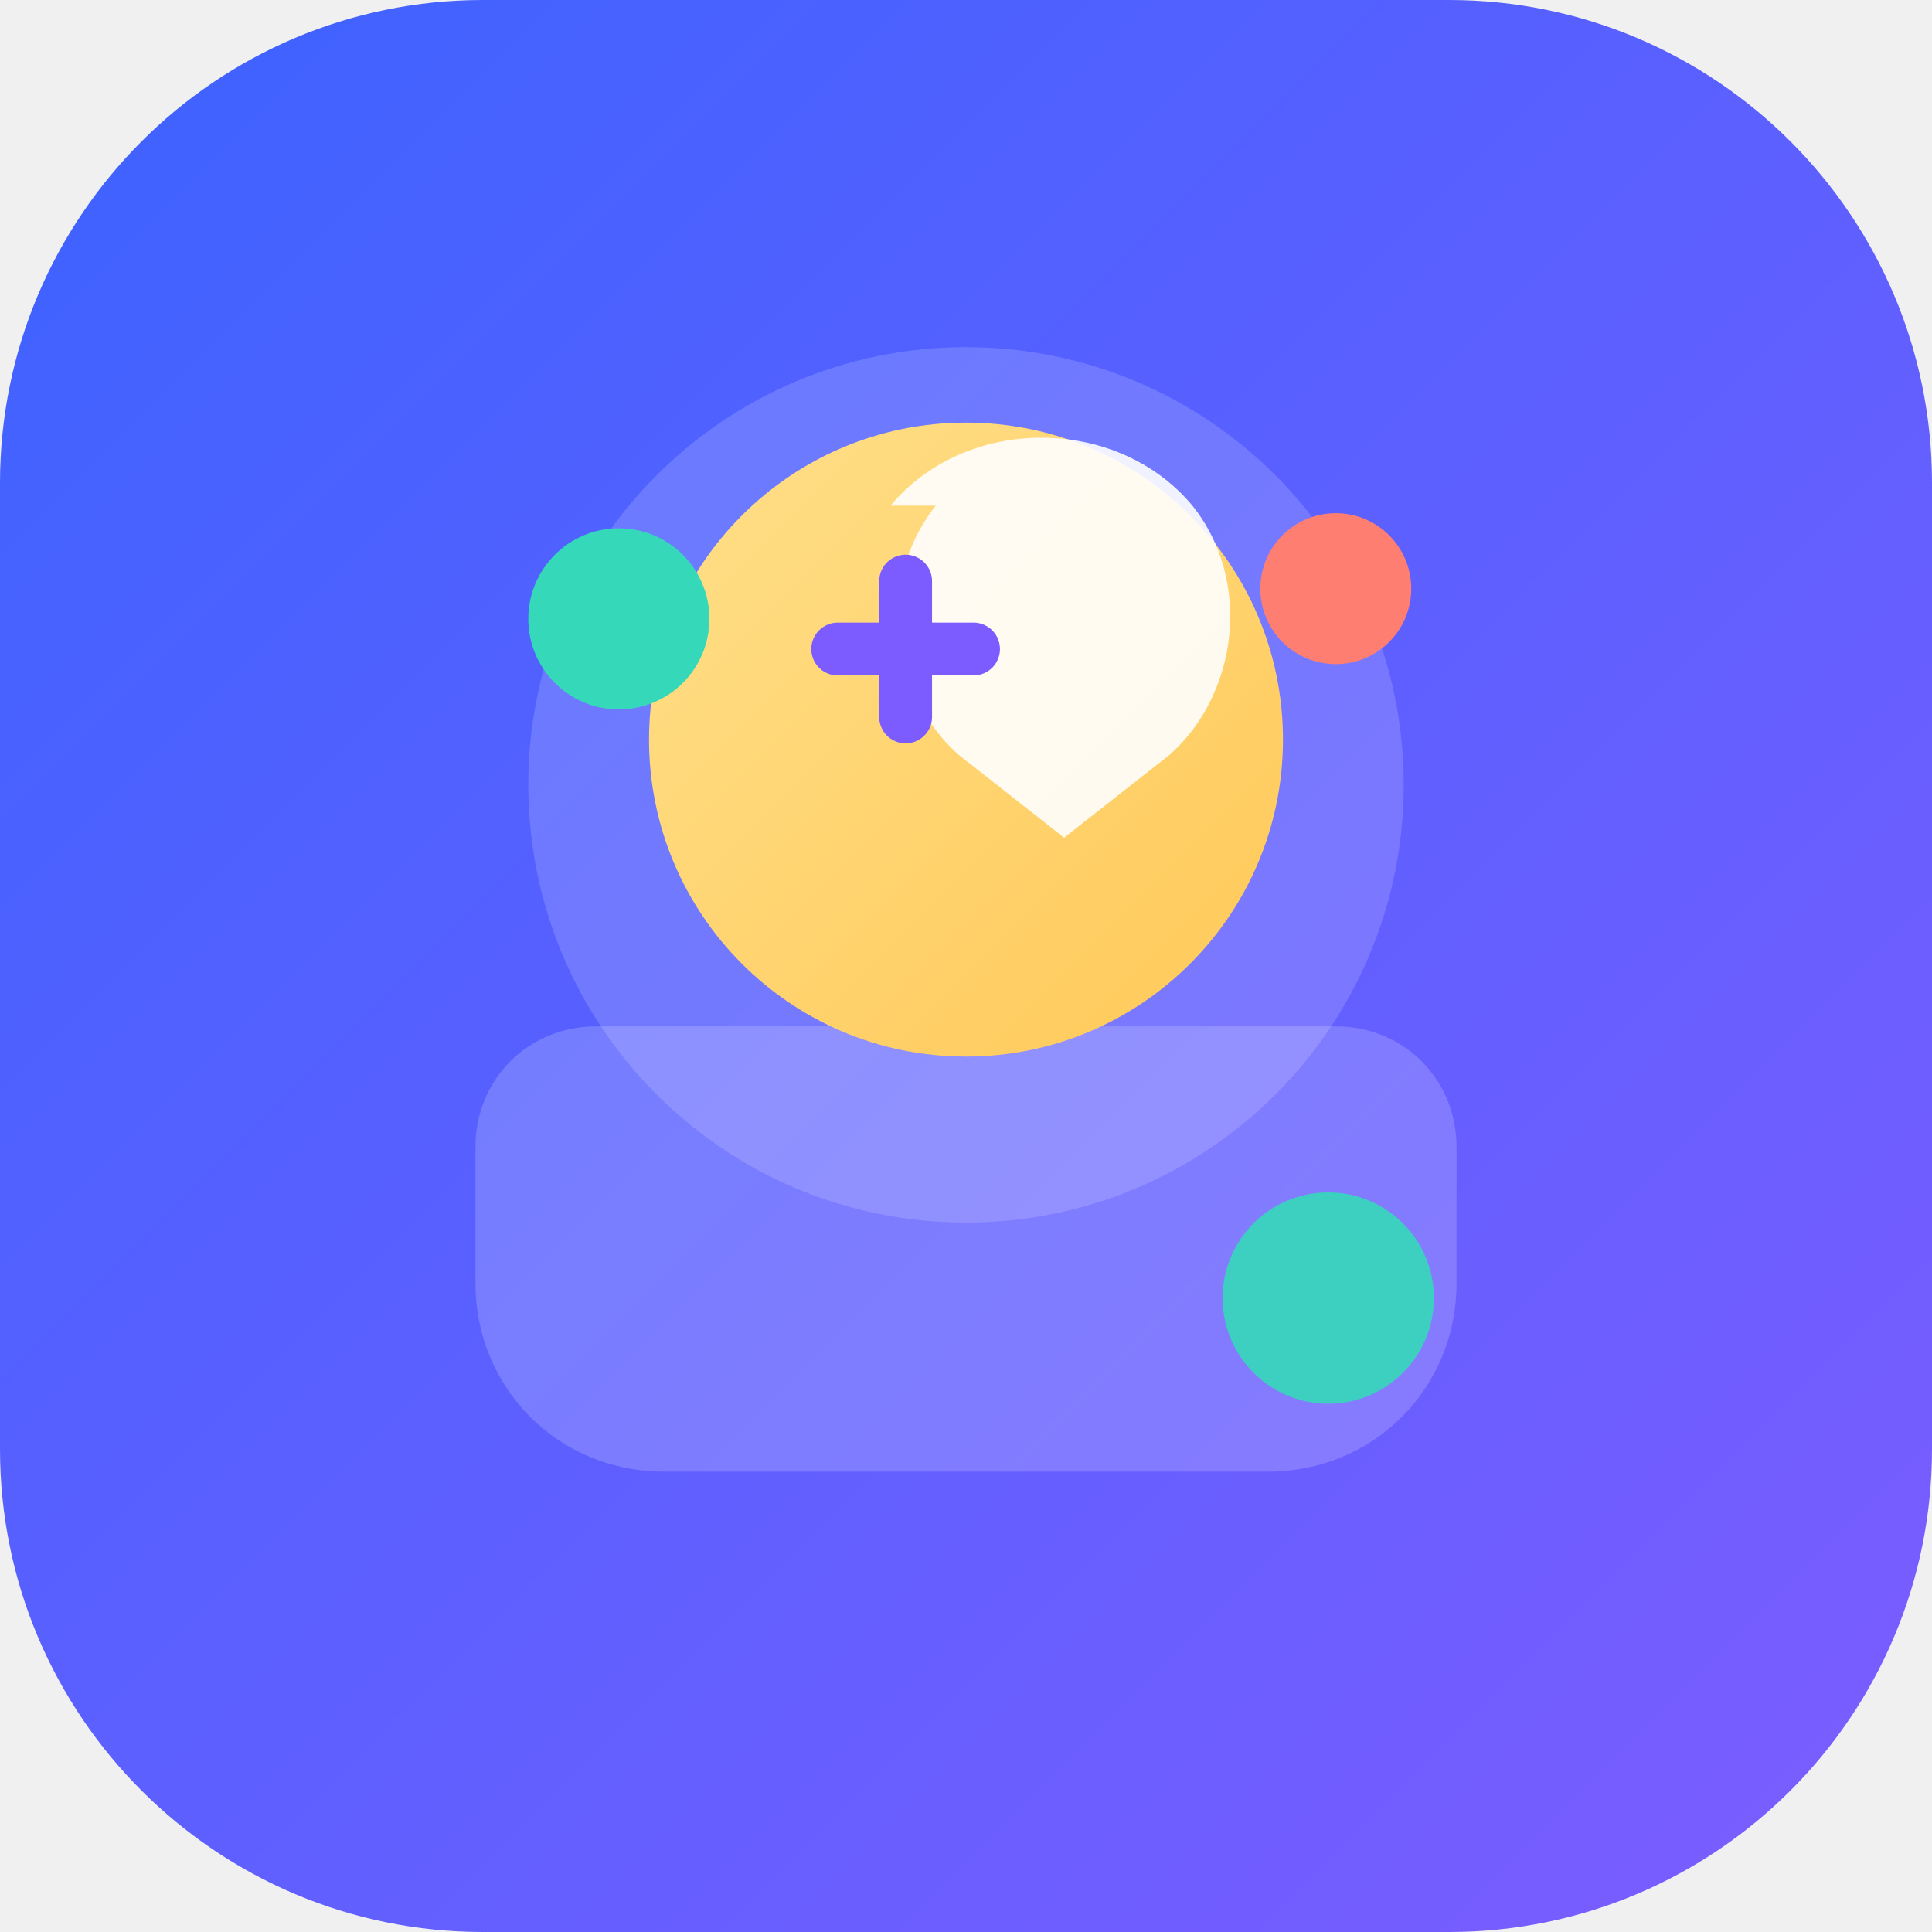
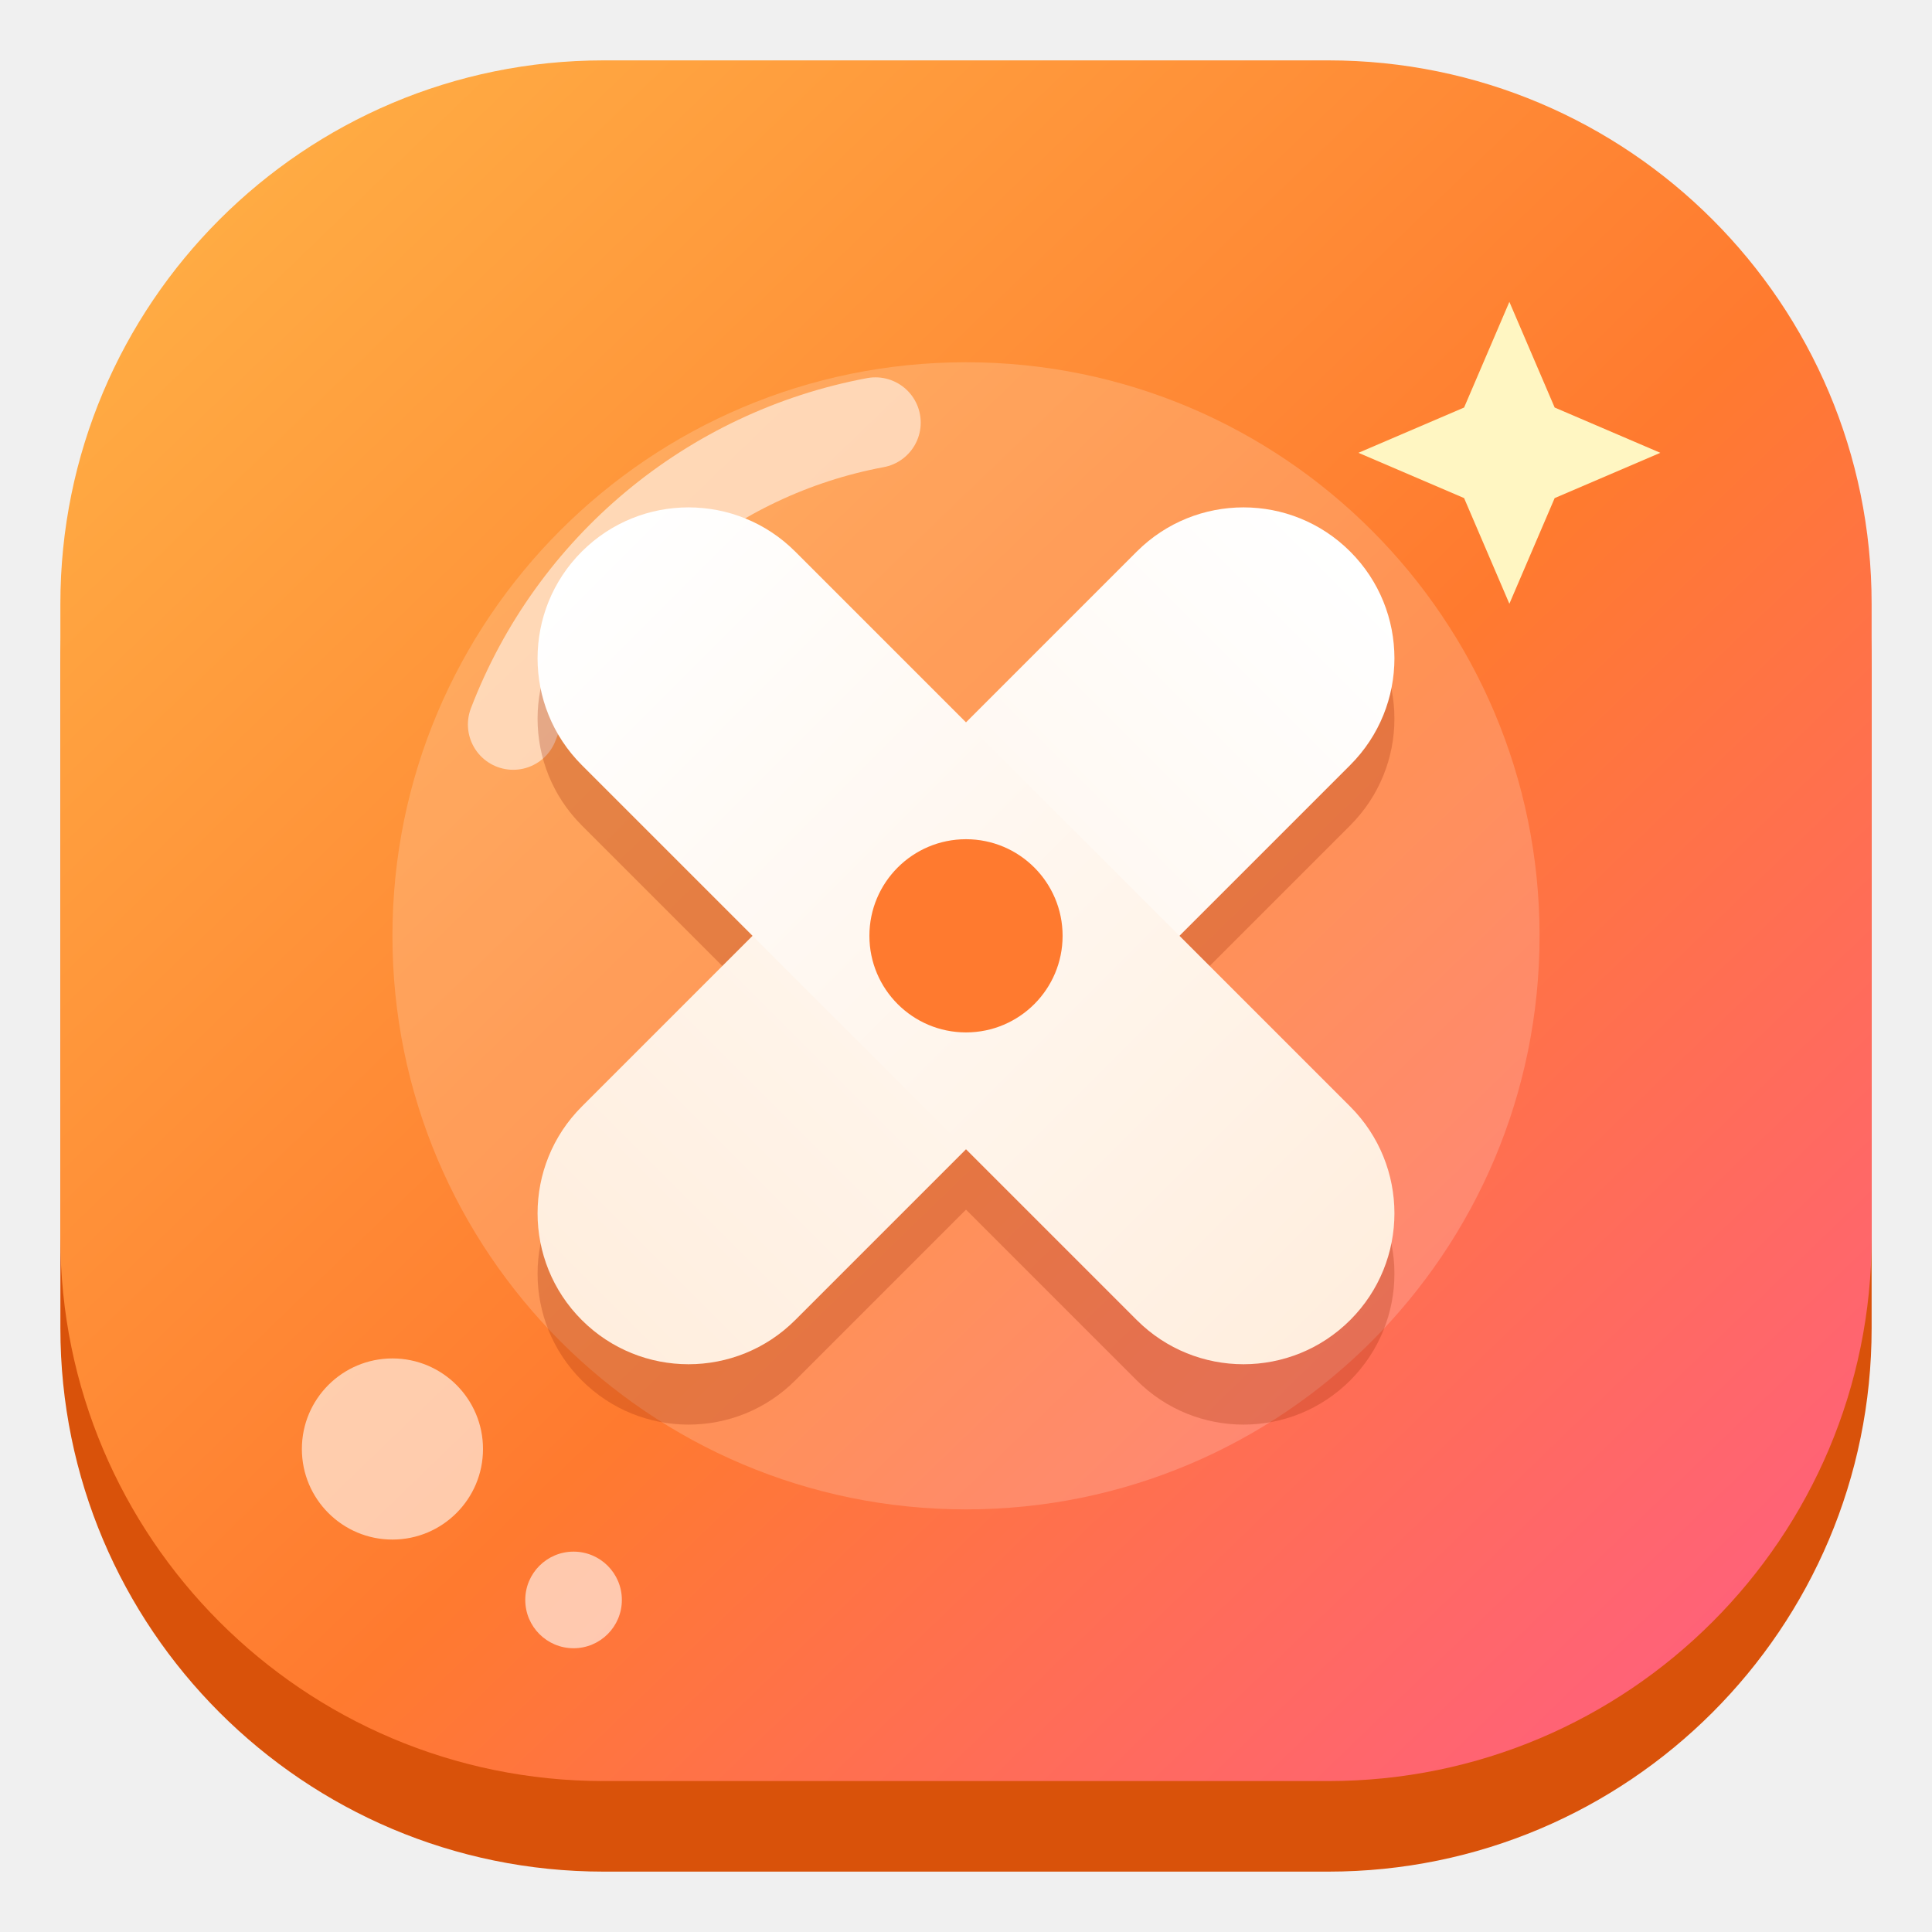
- <svg xmlns="http://www.w3.org/2000/svg" viewBox="0 0 256 256" role="img" aria-label="GoodTap icon">
+ <svg xmlns="http://www.w3.org/2000/svg" viewBox="0 0 64 64" role="img" aria-label="Xurri">
  <defs>
-     <linearGradient id="bg" x1="0" x2="1" y1="0" y2="1">
-       <stop offset="0%" stop-color="#3c63ff" />
-       <stop offset="100%" stop-color="#7d5cff" />
+     <linearGradient id="bg" x1="0" y1="0" x2="1" y2="1">
+       <stop offset="0%" stop-color="#ffb547" />
+       <stop offset="55%" stop-color="#ff7a2f" />
+       <stop offset="100%" stop-color="#ff5c8a" />
    </linearGradient>
-     <linearGradient id="shine" x1="0" x2="1" y1="0" y2="1">
-       <stop offset="0%" stop-color="#ffe08a" />
-       <stop offset="100%" stop-color="#ffc857" />
+     <linearGradient id="x" x1="0" y1="0" x2="0" y2="1">
+       <stop offset="0%" stop-color="#ffffff" />
+       <stop offset="100%" stop-color="#ffeede" />
    </linearGradient>
  </defs>
-   <rect width="256" height="256" rx="64" fill="url(#bg)" />
-   <circle cx="128" cy="104" r="58" fill="rgba(255,255,255,0.16)" />
-   <path d="M79 136h98c9 0 16 7 16 16v18c0 14-11 25-25 25H88c-14 0-25-11-25-25v-18c0-9 7-16 16-16Z" fill="rgba(255,255,255,0.18)" />
-   <circle cx="128" cy="98" r="42" fill="url(#shine)" />
-   <path d="M118 67c10-12 30-12 40 0 8 10 6 25-3 33l-14 11-14-11c-9-8-11-23-3-33Z" fill="#fff" opacity="0.9" />
-   <path d="M120 77v18M111 86h18" stroke="#7d5cff" stroke-width="7" stroke-linecap="round" />
-   <circle cx="82" cy="82" r="12" fill="#35d9b9" />
-   <circle cx="177" cy="78" r="10" fill="#ff7e72" />
-   <circle cx="176" cy="172" r="14" fill="#35d9b9" opacity="0.9" />
+   <rect x="2" y="4" width="60" height="58" rx="18" fill="#d9520a" />
+   <rect x="2" y="2" width="60" height="57" rx="18" fill="url(#bg)" />
+   <circle cx="32" cy="31" r="19" fill="#ffffff" opacity="0.18" />
+   <path d="M17 24a16 16 0 0 1 12-10" stroke="#ffffff" stroke-width="3" stroke-linecap="round" opacity="0.55" fill="none" />
+   <g transform="translate(0 2)" opacity="0.28" fill="#a3300a">
+     <rect x="27" y="13" width="10" height="36" rx="5" transform="rotate(45 32 31)" />
+     <rect x="27" y="13" width="10" height="36" rx="5" transform="rotate(-45 32 31)" />
+   </g>
+   <g fill="url(#x)">
+     <rect x="27" y="13" width="10" height="36" rx="5" transform="rotate(45 32 31)" />
+     <rect x="27" y="13" width="10" height="36" rx="5" transform="rotate(-45 32 31)" />
+   </g>
+   <circle cx="32" cy="31" r="3.2" fill="#ff7a2f" />
+   <path d="M50 10l1.5 3.5L55 15l-3.5 1.5L50 20l-1.5-3.5L45 15l3.5-1.5z" fill="#fff6c2" />
+   <circle cx="13" cy="48" r="3" fill="#ffffff" opacity="0.6" />
+   <circle cx="19" cy="53" r="1.6" fill="#ffffff" opacity="0.6" />
</svg>
